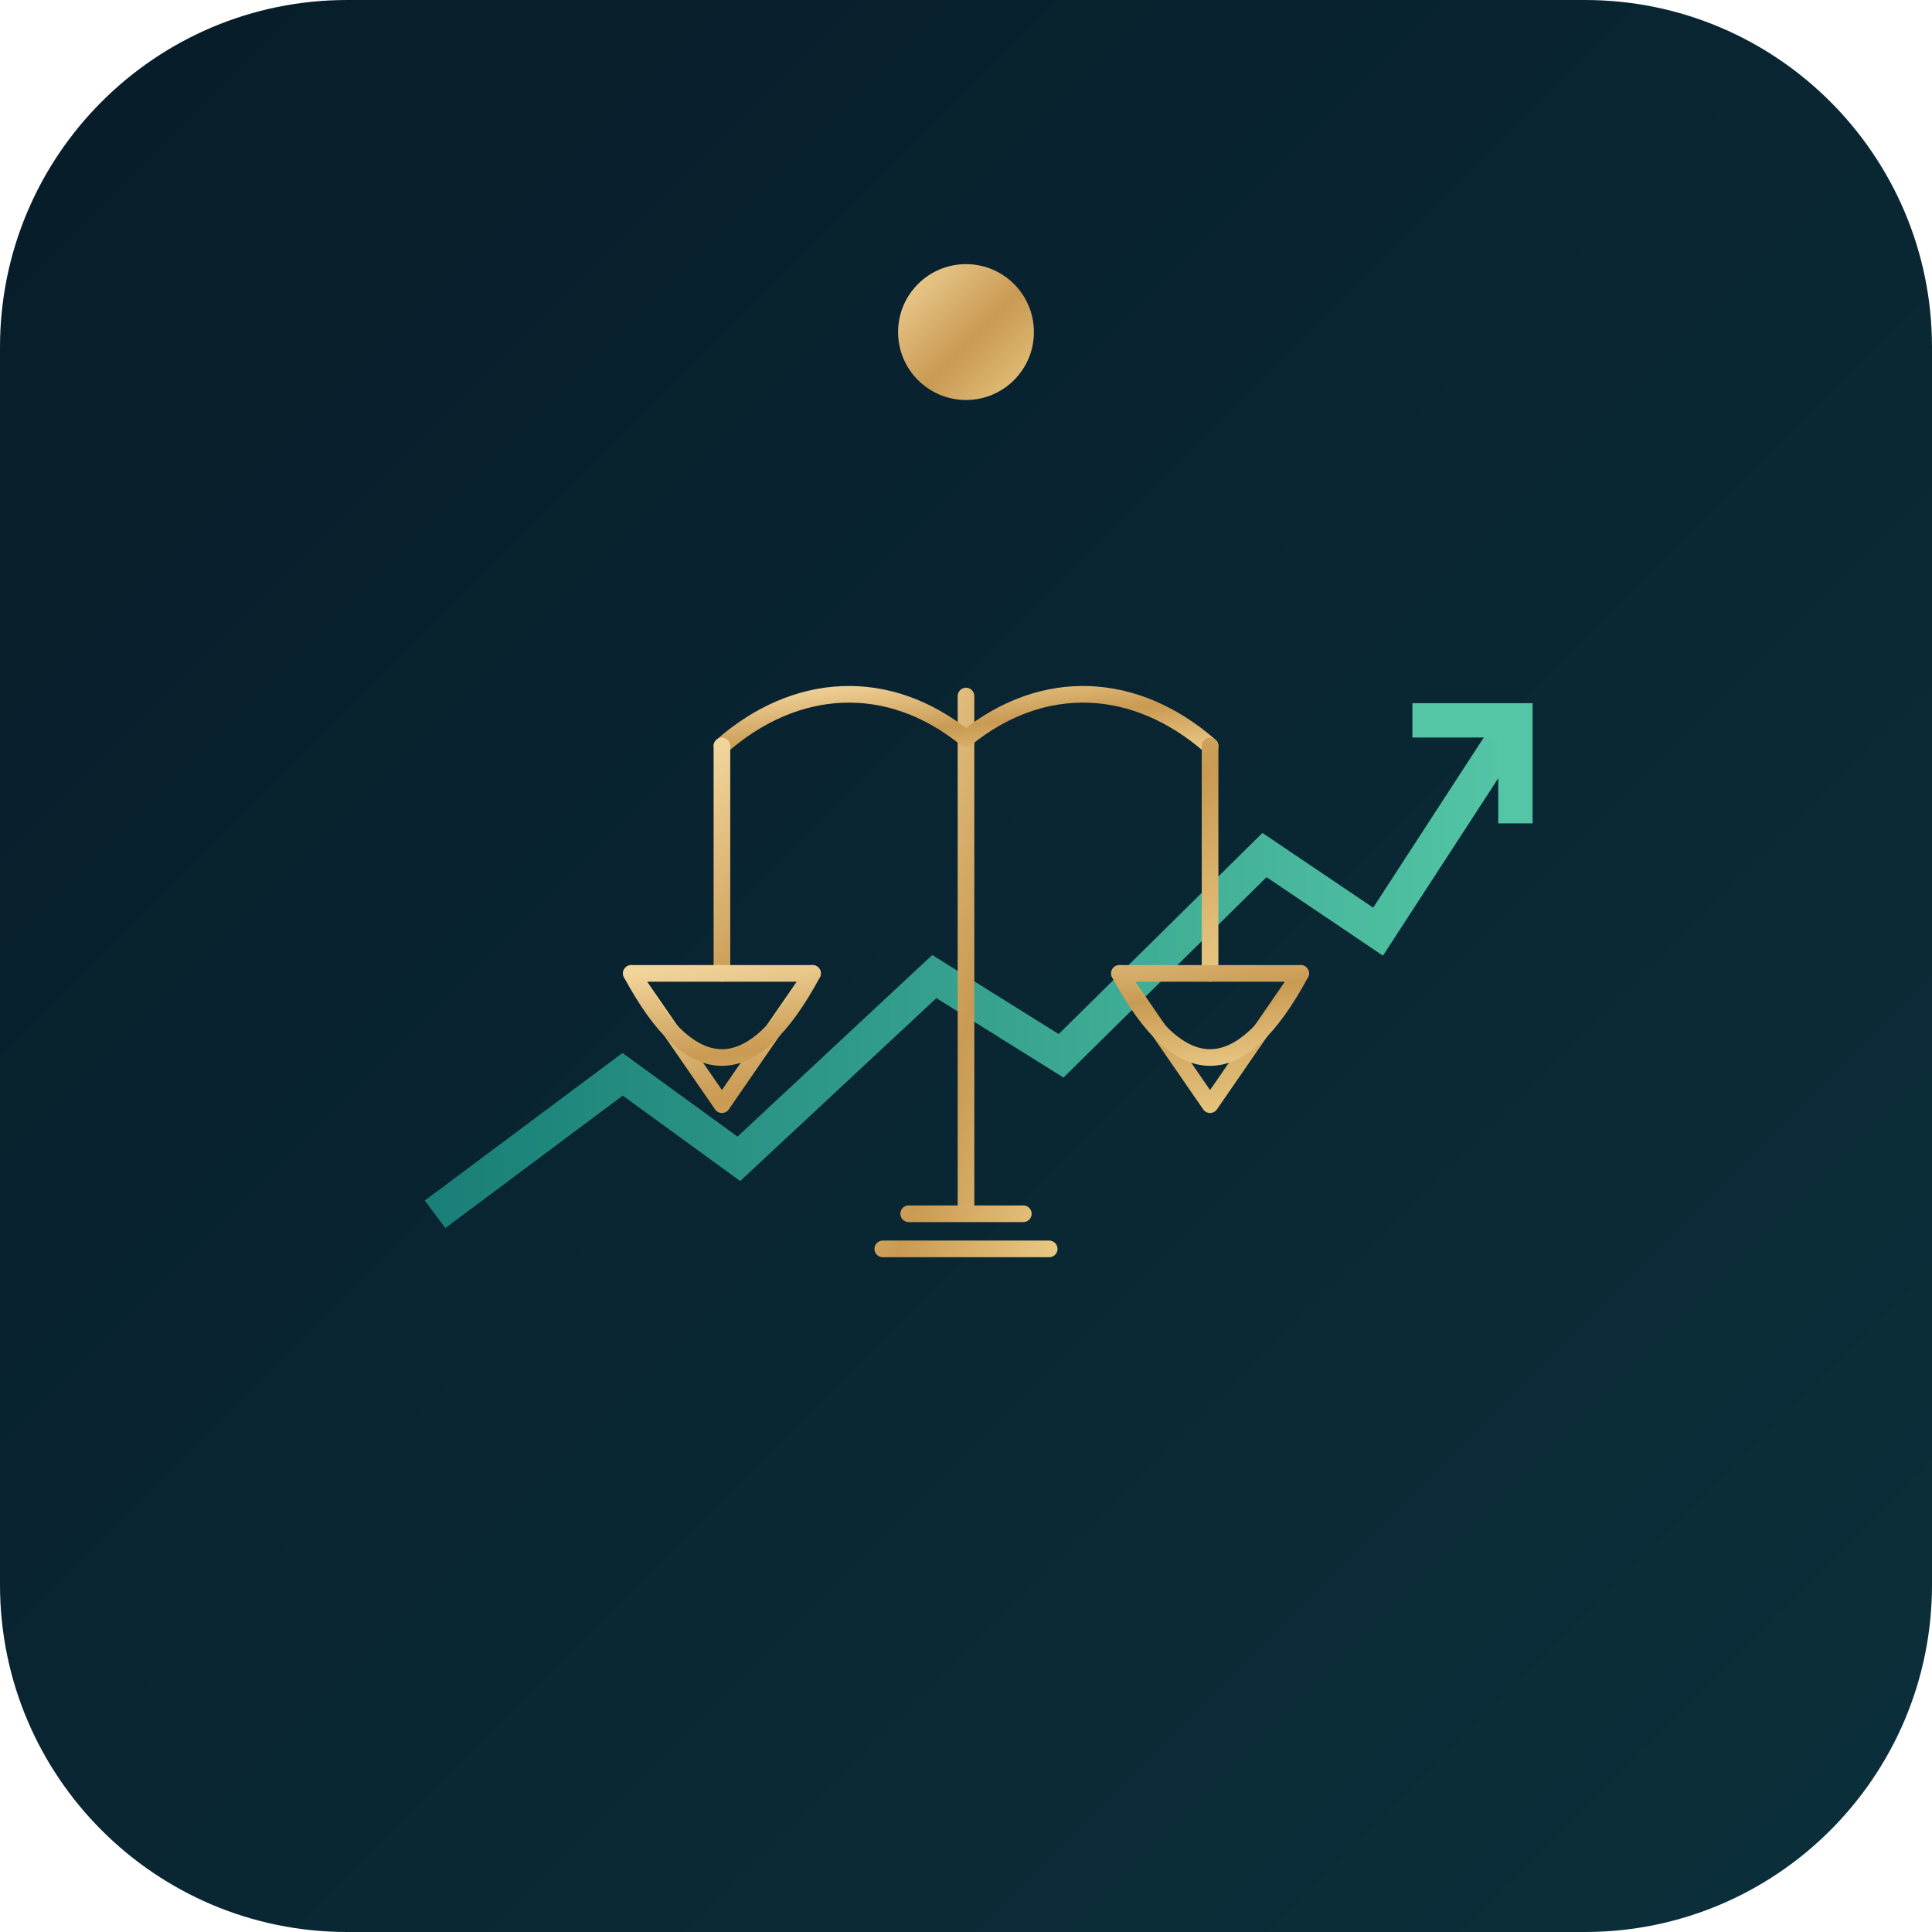
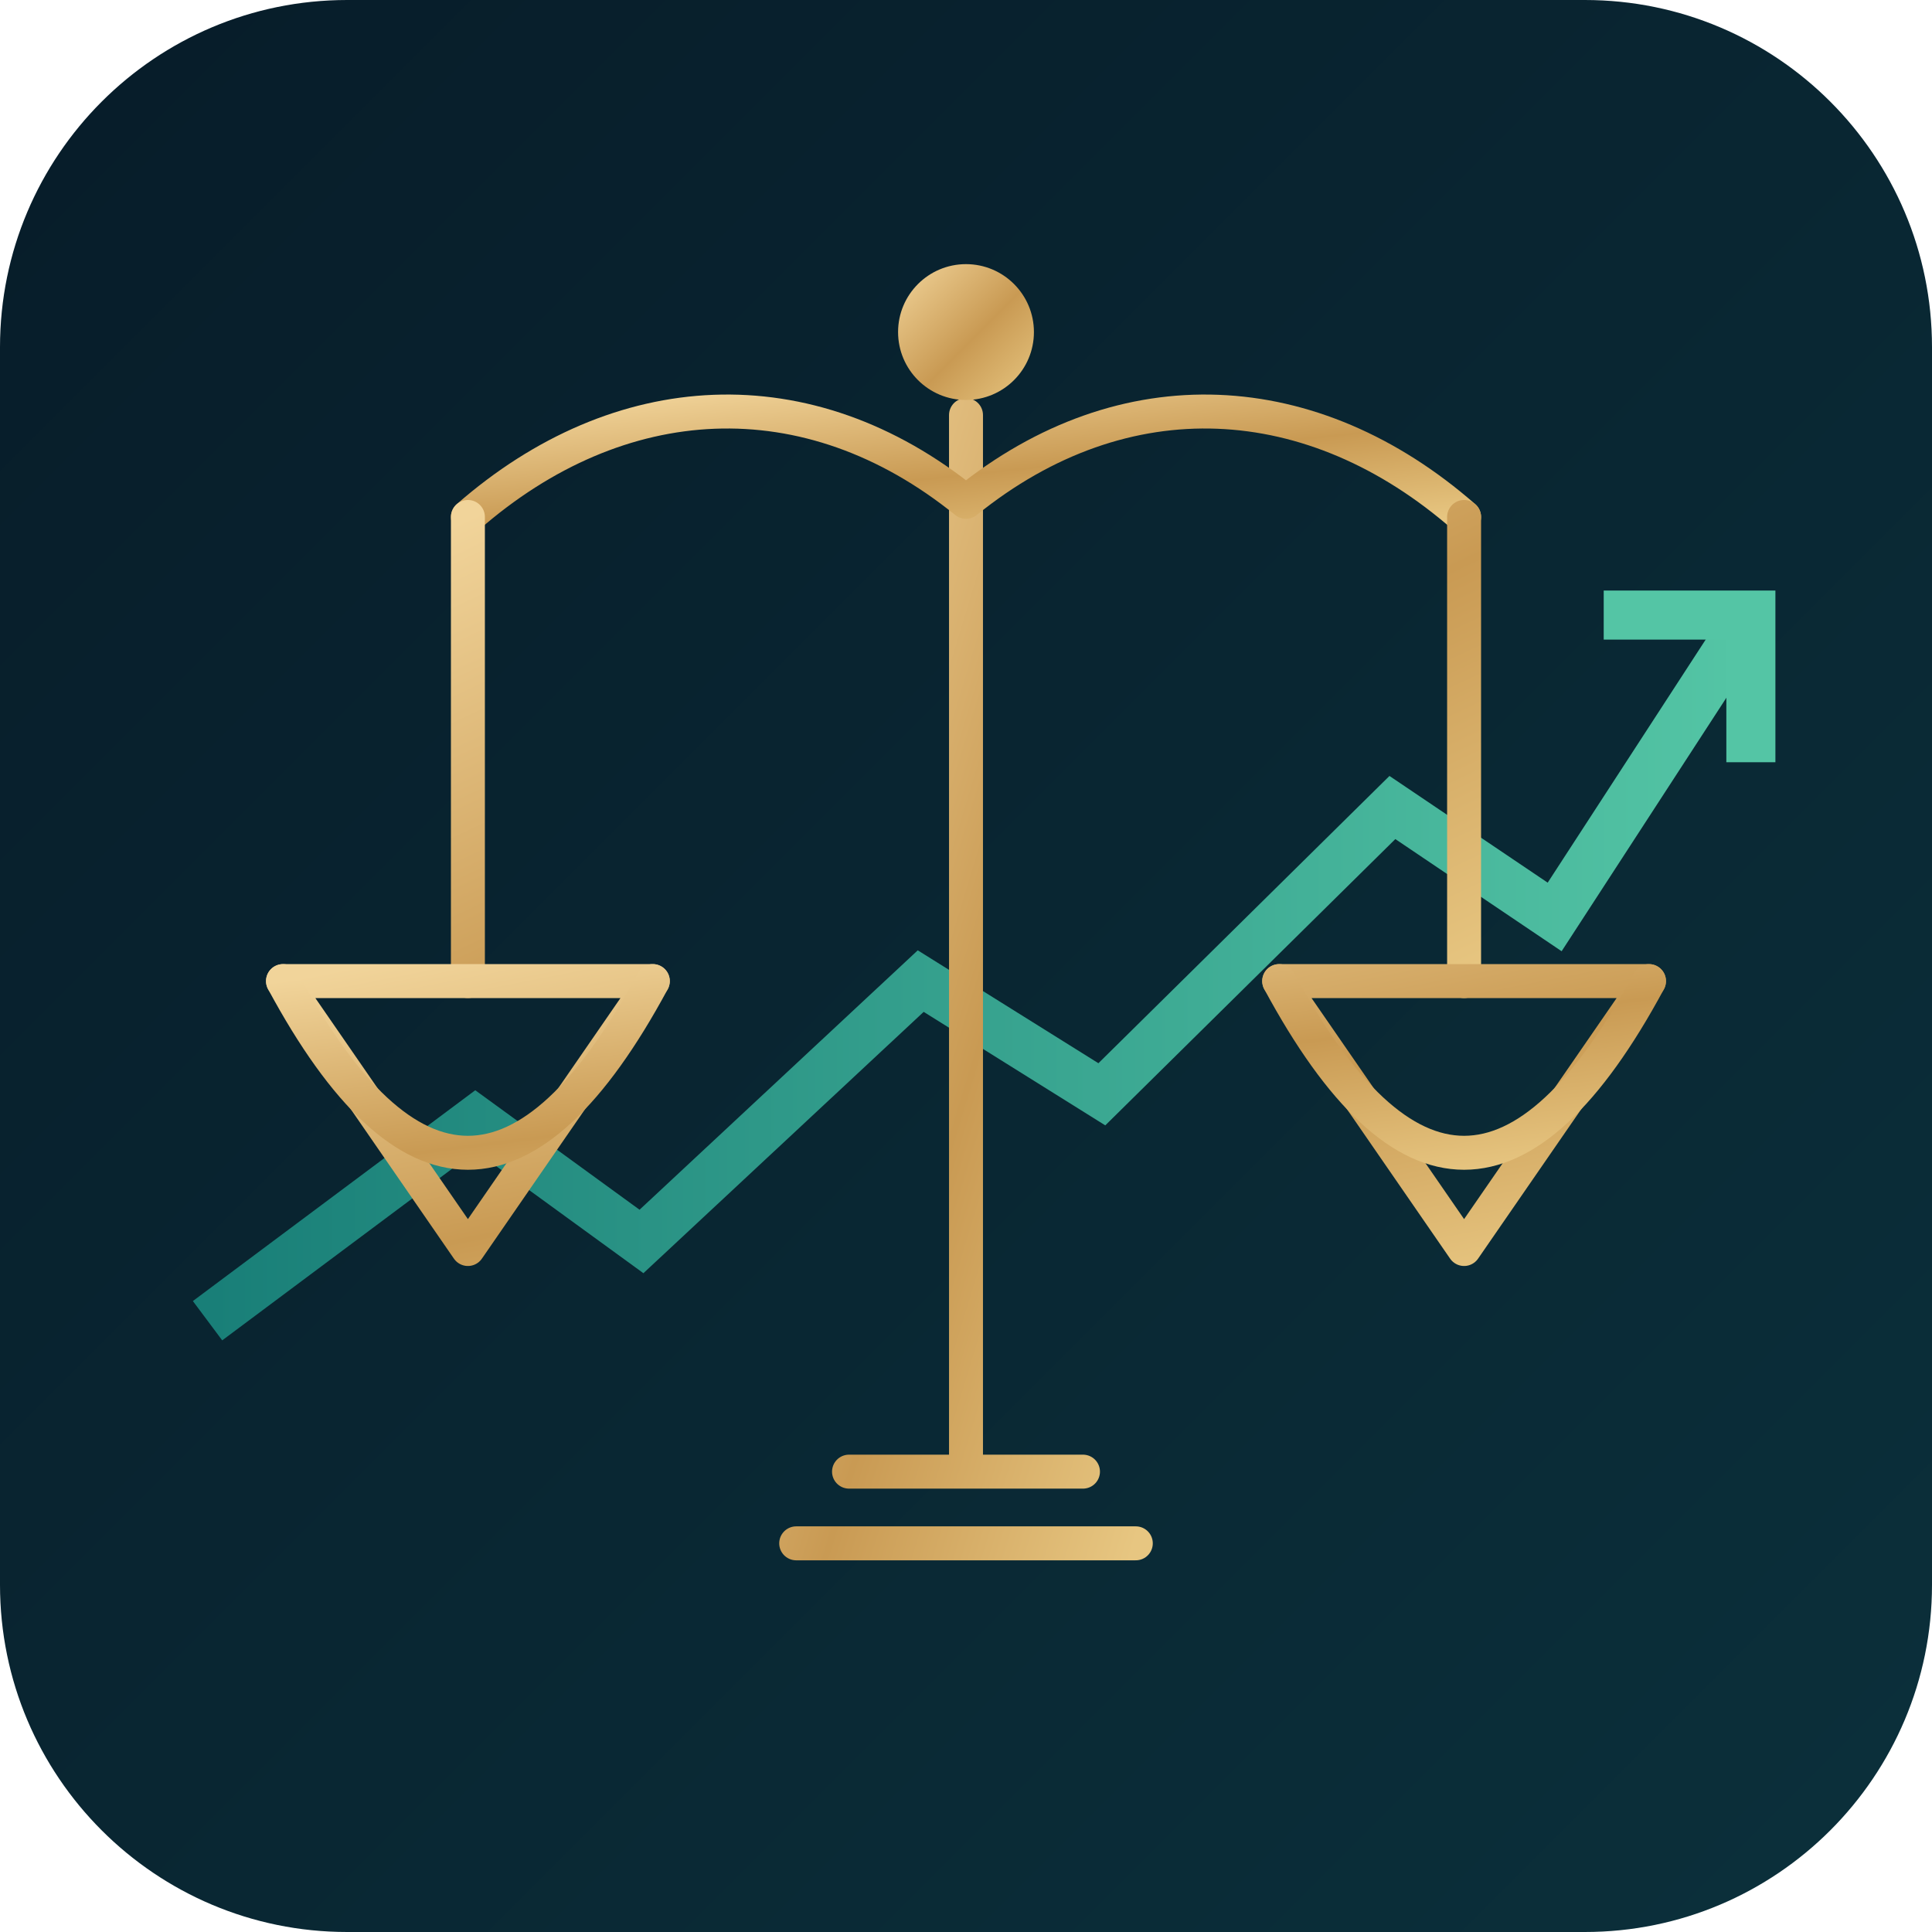
<svg xmlns="http://www.w3.org/2000/svg" viewBox="0 0 512 512">
  <defs>
    <linearGradient id="bg" x1="0" y1="0" x2="1" y2="1">
      <stop stop-color="#071c29" />
      <stop offset="1" stop-color="#0b303b" />
    </linearGradient>
    <linearGradient id="gold" x1="0" y1="0" x2="1" y2="1">
      <stop stop-color="#f1d49a" />
      <stop offset=".55" stop-color="#c99a53" />
      <stop offset="1" stop-color="#e7c681" />
    </linearGradient>
    <linearGradient id="teal" x1="0" y1="0" x2="1" y2="0">
      <stop stop-color="#197f78" />
      <stop offset="1" stop-color="#54c5a5" />
    </linearGradient>
  </defs>
  <rect width="512" height="512" rx="92" fill="url(#bg)" />
-   <g transform="translate(76.8 76.8) scale(.7)">
-     <path d="M55 350 L126 297 L170 329 L244 260 L292 290 L369 214 L412 243 L464 163" fill="none" stroke="url(#teal)" stroke-width="13" stroke-linejoin="miter" />
-     <path d="M425 163 H464 V202" fill="none" stroke="#54c5a5" stroke-width="13" />
-     <g transform="translate(76.8 76.8) scale(.7)" fill="none" stroke="url(#gold)" stroke-width="9" stroke-linecap="round" stroke-linejoin="round">
-       <path d="M256 110 V390 M225 390 H287 M211 409 H301" />
-       <path d="M256 133 C214 99 164 102 124 137 M256 133 C298 99 348 102 388 137" />
-       <path d="M124 137 V260 M388 137 V260" />
-       <path d="M124 260 H75 L124 331 L173 260 Z M388 260 H339 L388 331 L437 260 Z" />
-       <path d="M75 260 Q124 351 173 260 M339 260 Q388 351 437 260" />
-     </g>
+   <path d="M55 350 L126 297 L170 329 L244 260 L292 290 L369 214 L412 243 L464 163" fill="none" stroke="url(#teal)" stroke-width="13" stroke-linejoin="miter" />
+   <path d="M425 163 H464 V202" fill="none" stroke="#54c5a5" stroke-width="13" />
+   <g fill="none" stroke="url(#gold)" stroke-width="9" stroke-linecap="round" stroke-linejoin="round">
+     <path d="M256 110 V390 M225 390 H287 M211 409 H301" />
+     <path d="M256 133 C214 99 164 102 124 137 M256 133 C298 99 348 102 388 137" />
+     <path d="M124 137 V260 M388 137 V260" />
+     <path d="M124 260 H75 L124 331 L173 260 Z M388 260 H339 L388 331 L437 260 Z" />
+     <path d="M75 260 Q124 351 173 260 M339 260 Q388 351 437 260" />
  </g>
  <circle cx="256" cy="88" r="18" fill="url(#gold)" />
  <path d="M233 111 H279" stroke="url(#gold)" stroke-width="9" stroke-linecap="round" />
</svg>
